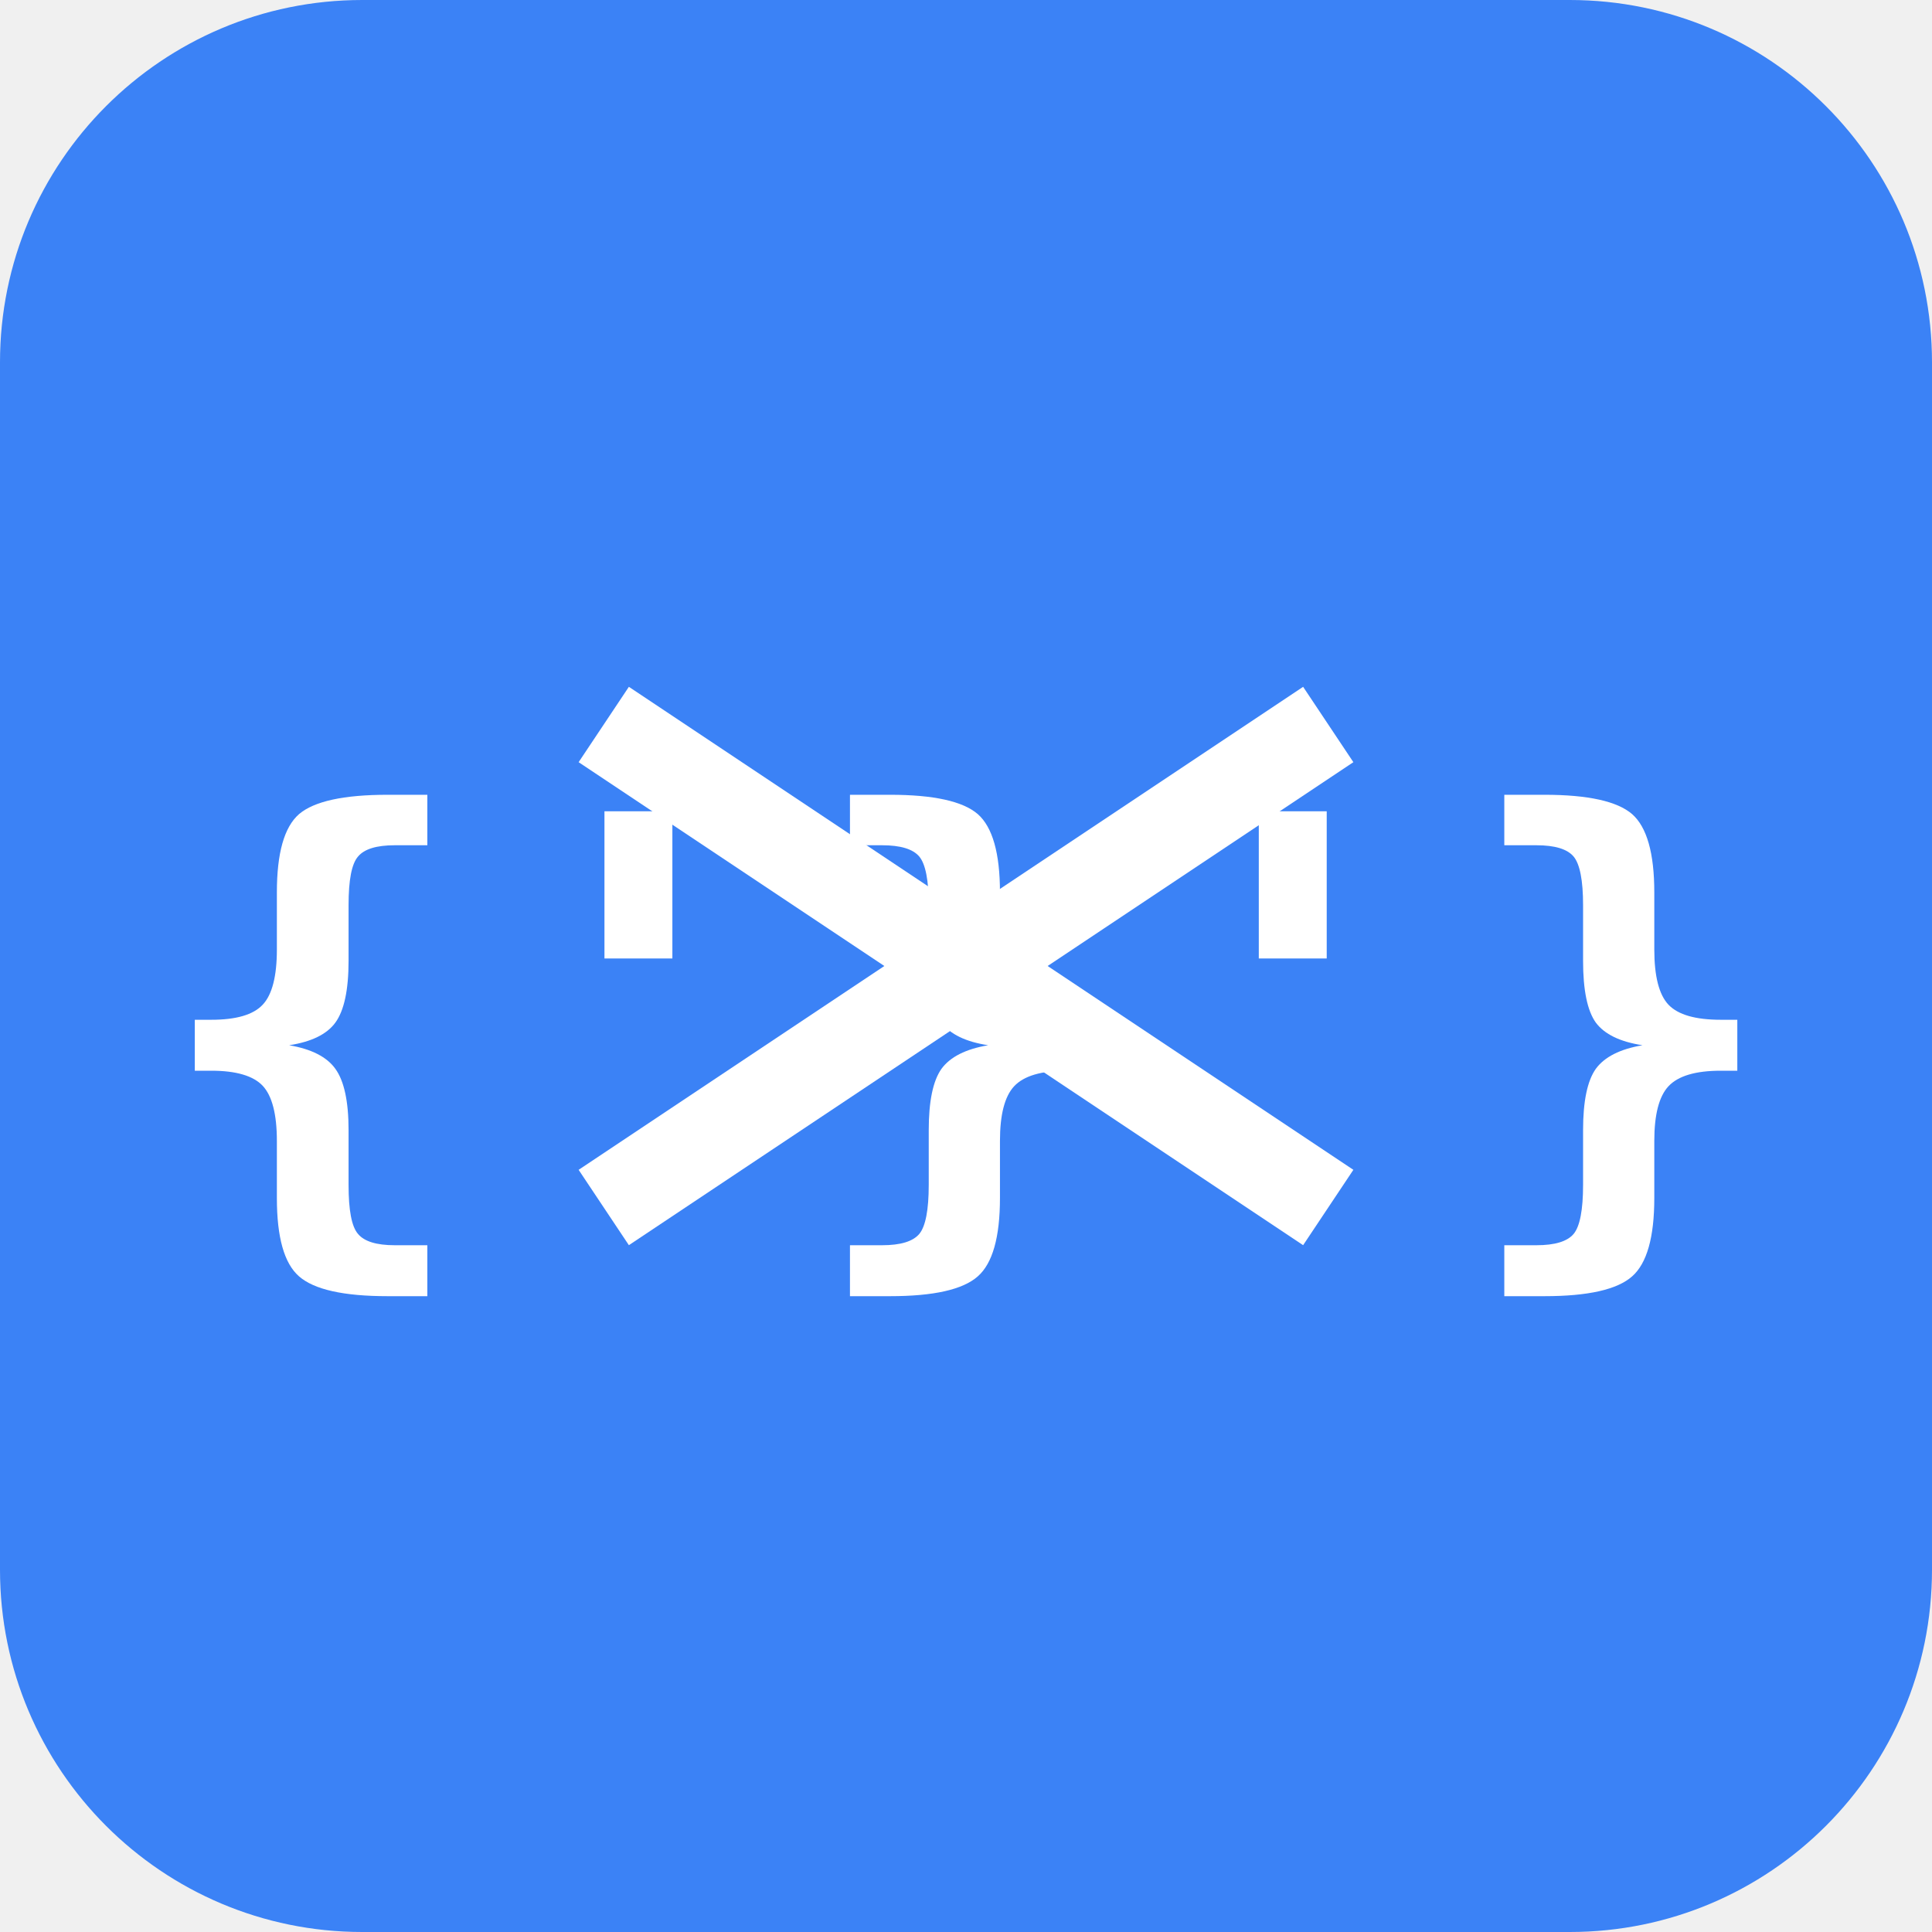
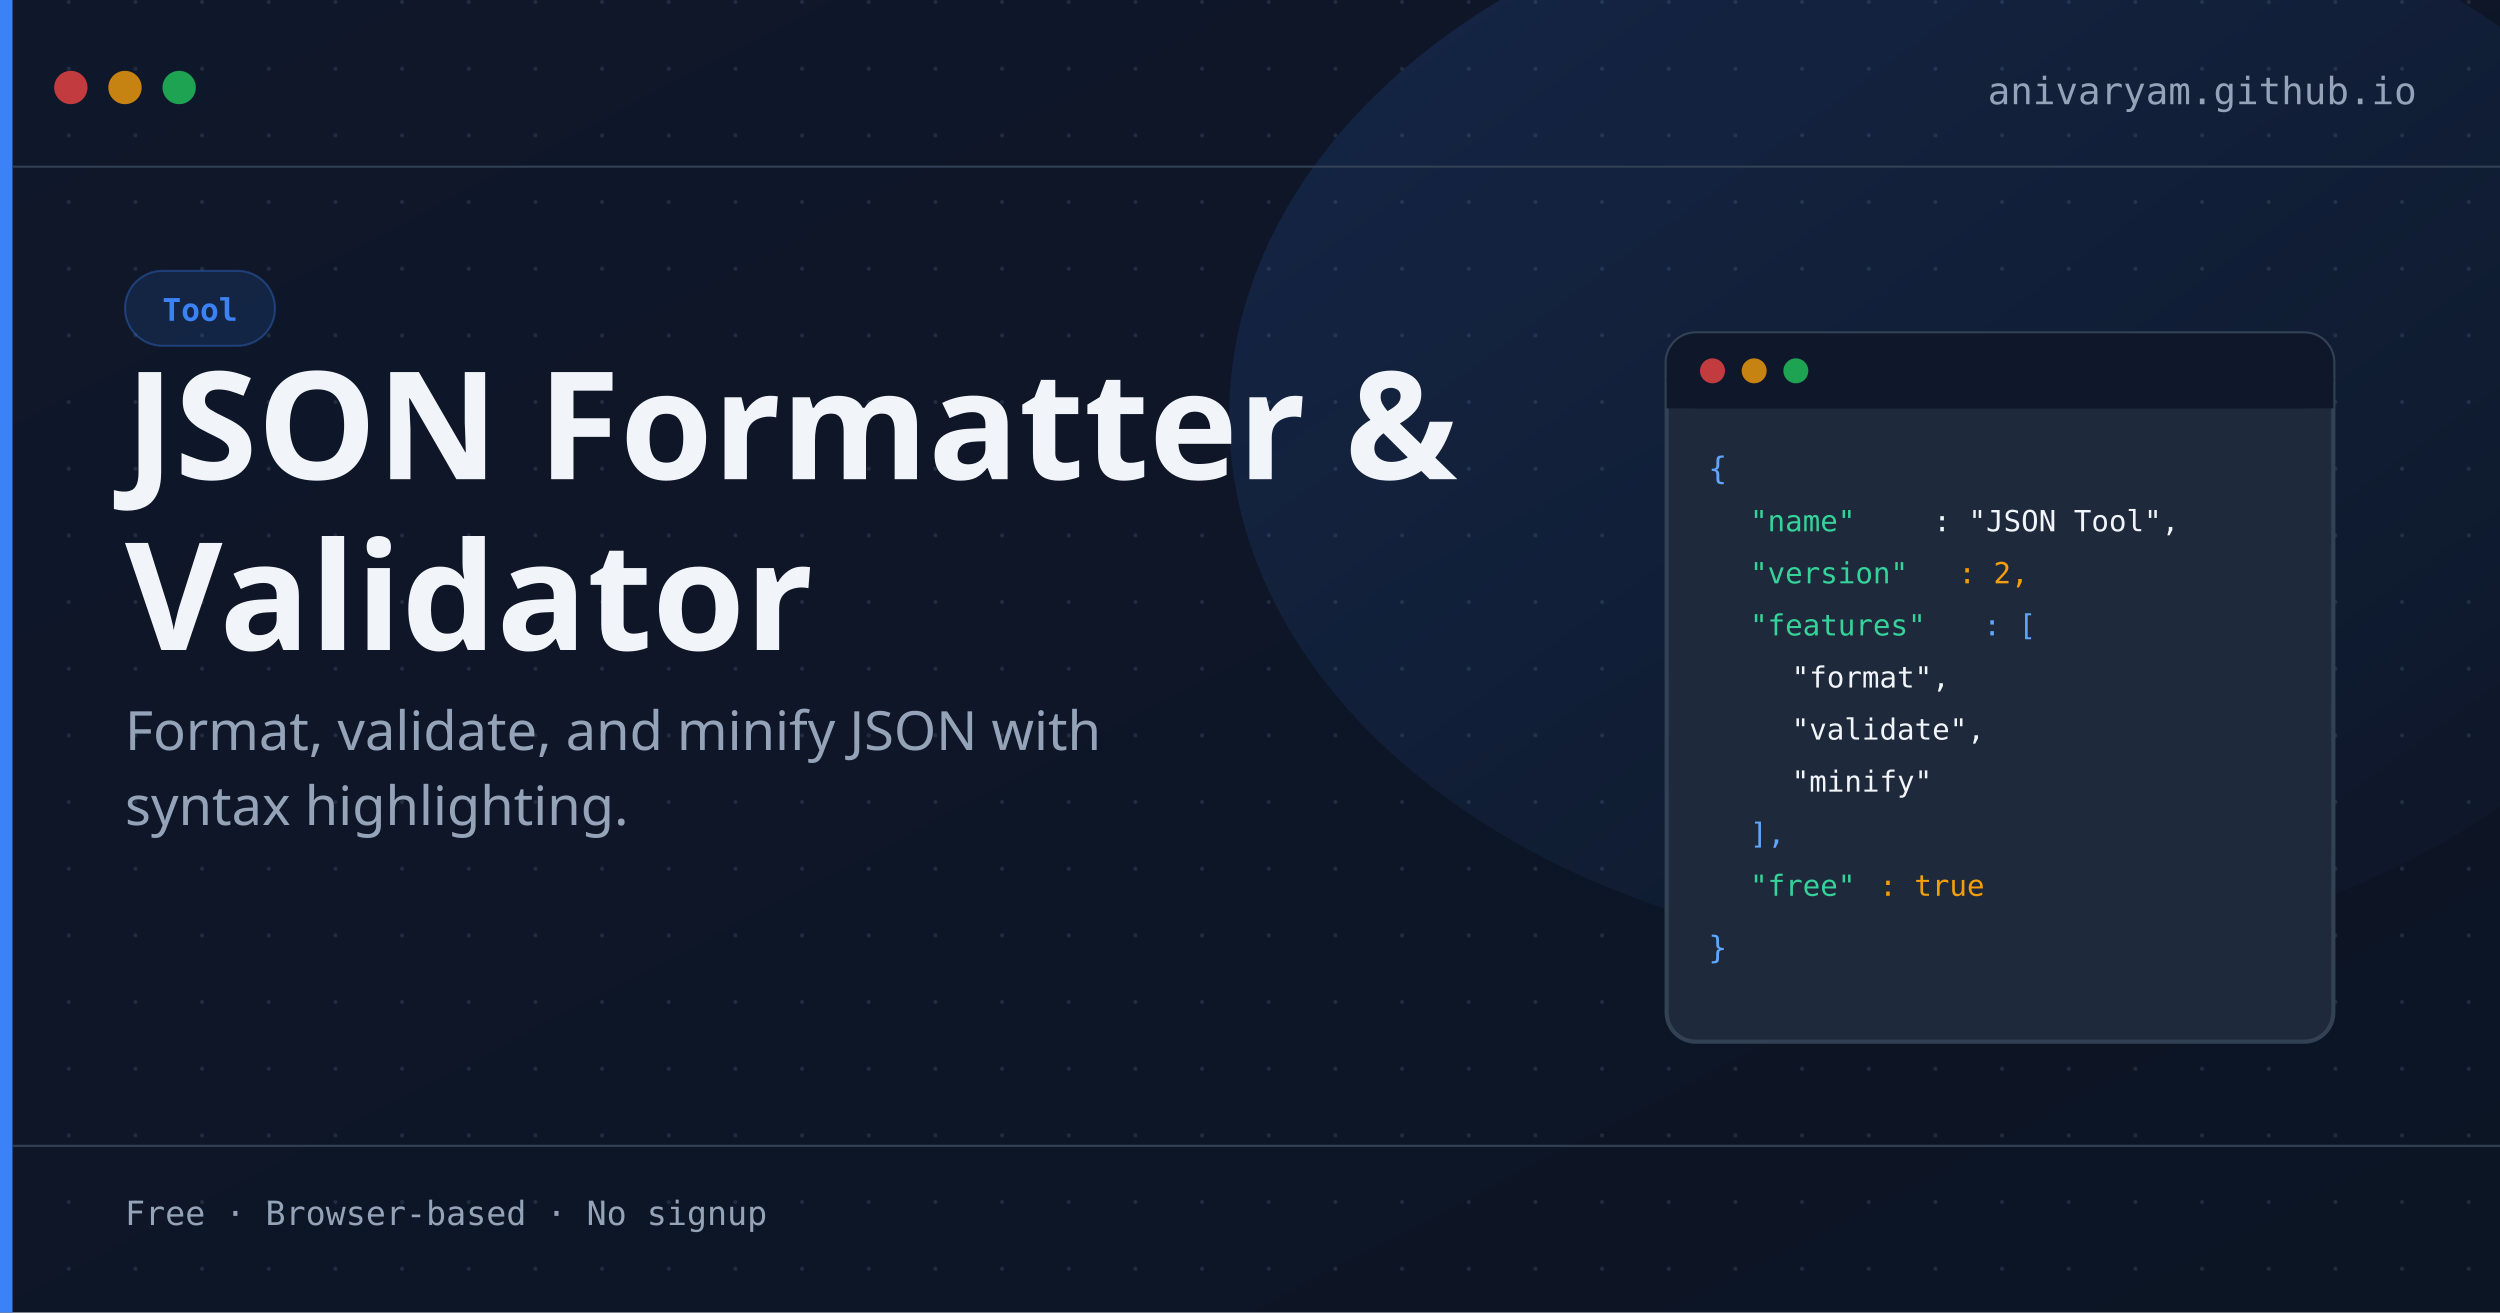
- <svg xmlns="http://www.w3.org/2000/svg" viewBox="0 0 64 64" fill="none">
-   <rect width="64" height="64" rx="12" fill="#3b82f6" />
-   <text x="32" y="40" font-family="monospace" font-size="18" font-weight="bold" fill="white" text-anchor="middle">{'}'}</text>
-   <path d="M20 24 L32 32 L20 40" stroke="white" stroke-width="3" fill="none" />
-   <path d="M44 24 L32 32 L44 40" stroke="white" stroke-width="3" fill="none" />
+ <svg xmlns="http://www.w3.org/2000/svg" viewBox="0 0 1200 630" width="1200" height="630">
+   <defs>
+     <linearGradient id="bg" x1="0%" y1="0%" x2="100%" y2="100%">
+       <stop offset="0%" stop-color="#0f172a" />
+       <stop offset="100%" stop-color="#0c1524" />
+     </linearGradient>
+     <linearGradient id="glow" x1="0%" y1="0%" x2="100%" y2="100%">
+       <stop offset="0%" stop-color="#3b82f6" stop-opacity="0.15" />
+       <stop offset="100%" stop-color="#3b82f6" stop-opacity="0" />
+     </linearGradient>
+     <pattern id="dots" x="0" y="0" width="32" height="32" patternUnits="userSpaceOnUse">
+       <circle cx="1" cy="1" r="1" fill="#334155" opacity="0.5" />
+     </pattern>
+   </defs>
+   <rect width="1200" height="630" fill="url(#bg)" />
+   <rect width="1200" height="630" fill="url(#dots)" />
+   <ellipse cx="950" cy="200" rx="360" ry="260" fill="url(#glow)" />
+   <rect x="0" y="0" width="6" height="630" fill="#3b82f6" />
+   <line x1="6" y1="80" x2="1200" y2="80" stroke="#334155" stroke-width="1" />
+   <circle cx="34" cy="42" r="8" fill="#ef4444" opacity="0.8" />
+   <circle cx="60" cy="42" r="8" fill="#f59e0b" opacity="0.8" />
+   <circle cx="86" cy="42" r="8" fill="#22c55e" opacity="0.8" />
+   <text x="1160" y="50" font-family="monospace" font-size="18" fill="#94a3b8" text-anchor="end">anivaryam.github.io</text>
+   <rect x="60" y="130" width="72" height="36" rx="18" fill="#3b82f622" stroke="#3b82f655" stroke-width="1" />
+   <text x="96" y="154" font-family="monospace" font-size="15" font-weight="600" fill="#3b82f6" text-anchor="middle">Tool</text>
+   <text x="60" y="230" font-family="system-ui,sans-serif" font-size="72" font-weight="bold" fill="#f1f5f9">JSON Formatter &amp;</text>
+   <text x="60" y="312" font-family="system-ui,sans-serif" font-size="72" font-weight="bold" fill="#f1f5f9">Validator</text>
+   <text x="60" y="360" font-family="system-ui,sans-serif" font-size="26" font-weight="normal" fill="#94a3b8">Format, validate, and minify JSON with</text>
+   <text x="60" y="396" font-family="system-ui,sans-serif" font-size="26" font-weight="normal" fill="#94a3b8">syntax highlighting.</text>
+   <line x1="6" y1="550" x2="1200" y2="550" stroke="#334155" stroke-width="1" />
+   <text x="60" y="588" font-family="monospace" font-size="16" fill="#94a3b8">Free · Browser-based · No signup</text>
+   <g transform="translate(780, 140)">
+     <rect x="20" y="20" width="320" height="340" rx="14" fill="#1e293b" stroke="#334155" stroke-width="2" />
+     <rect x="20" y="20" width="320" height="36" rx="14" fill="#0f172a" />
+     <rect x="20" y="42" width="320" height="14" fill="#0f172a" />
+     <circle cx="42" cy="38" r="6" fill="#ef4444" opacity="0.8" />
+     <circle cx="62" cy="38" r="6" fill="#f59e0b" opacity="0.8" />
+     <circle cx="82" cy="38" r="6" fill="#22c55e" opacity="0.8" />
+     <text x="40" y="90" font-family="monospace" font-size="15" fill="#60a5fa">{</text>
+     <text x="60" y="115" font-family="monospace" font-size="14" fill="#34d399">"name"</text>
+     <text x="148" y="115" font-family="monospace" font-size="14" fill="#f1f5f9">: "JSON Tool",</text>
+     <text x="60" y="140" font-family="monospace" font-size="14" fill="#34d399">"version"</text>
+     <text x="160" y="140" font-family="monospace" font-size="14" fill="#f59e0b">: 2,</text>
+     <text x="60" y="165" font-family="monospace" font-size="14" fill="#34d399">"features"</text>
+     <text x="172" y="165" font-family="monospace" font-size="14" fill="#60a5fa">: [</text>
+     <text x="80" y="190" font-family="monospace" font-size="14" fill="#f1f5f9">"format",</text>
+     <text x="80" y="215" font-family="monospace" font-size="14" fill="#f1f5f9">"validate",</text>
+     <text x="80" y="240" font-family="monospace" font-size="14" fill="#f1f5f9">"minify"</text>
+     <text x="60" y="265" font-family="monospace" font-size="14" fill="#60a5fa">],</text>
+     <text x="60" y="290" font-family="monospace" font-size="14" fill="#34d399">"free"</text>
+     <text x="122" y="290" font-family="monospace" font-size="14" fill="#f59e0b">: true</text>
+     <text x="40" y="320" font-family="monospace" font-size="15" fill="#60a5fa">}</text>
+   </g>
</svg>
